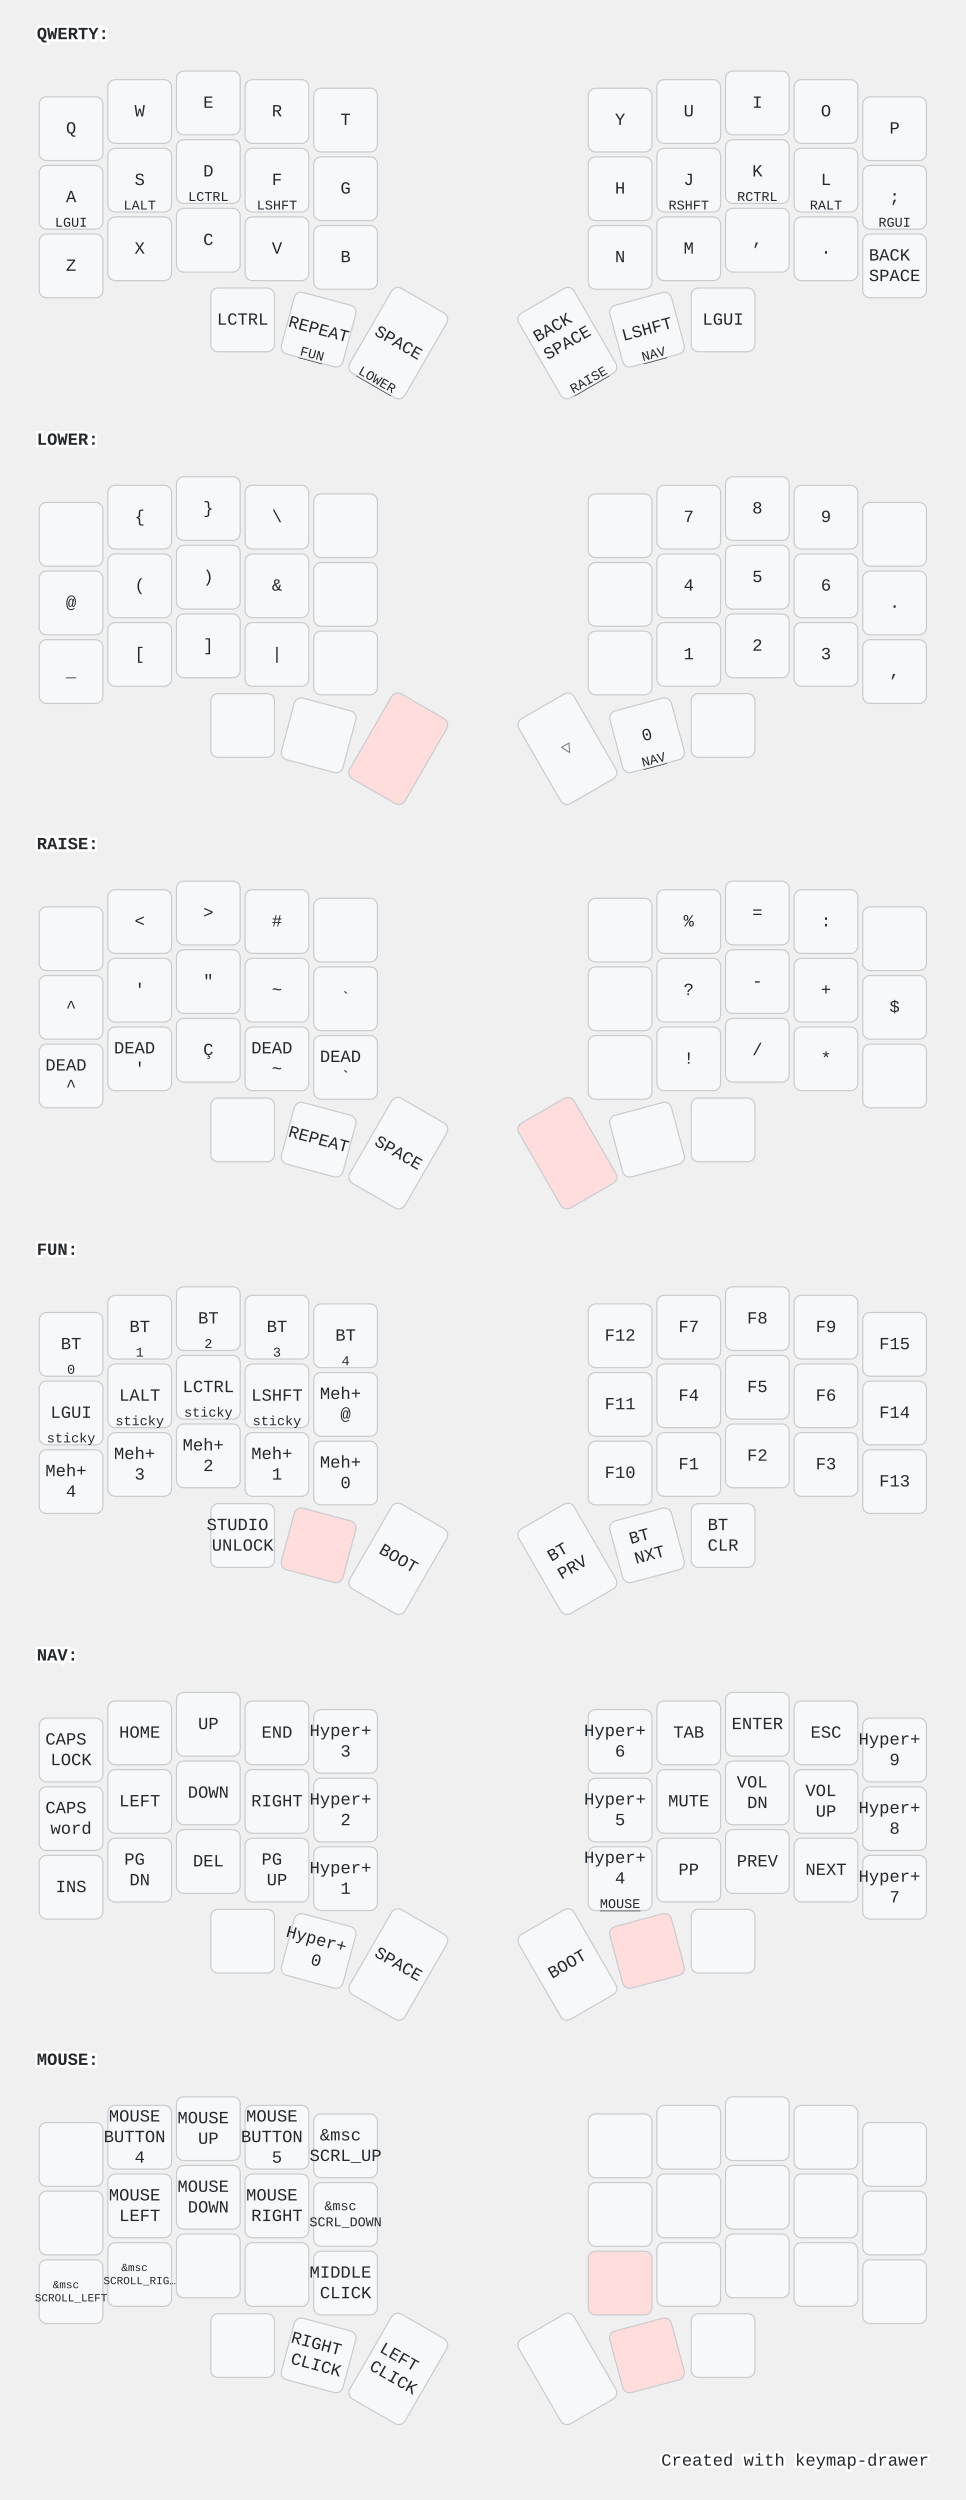
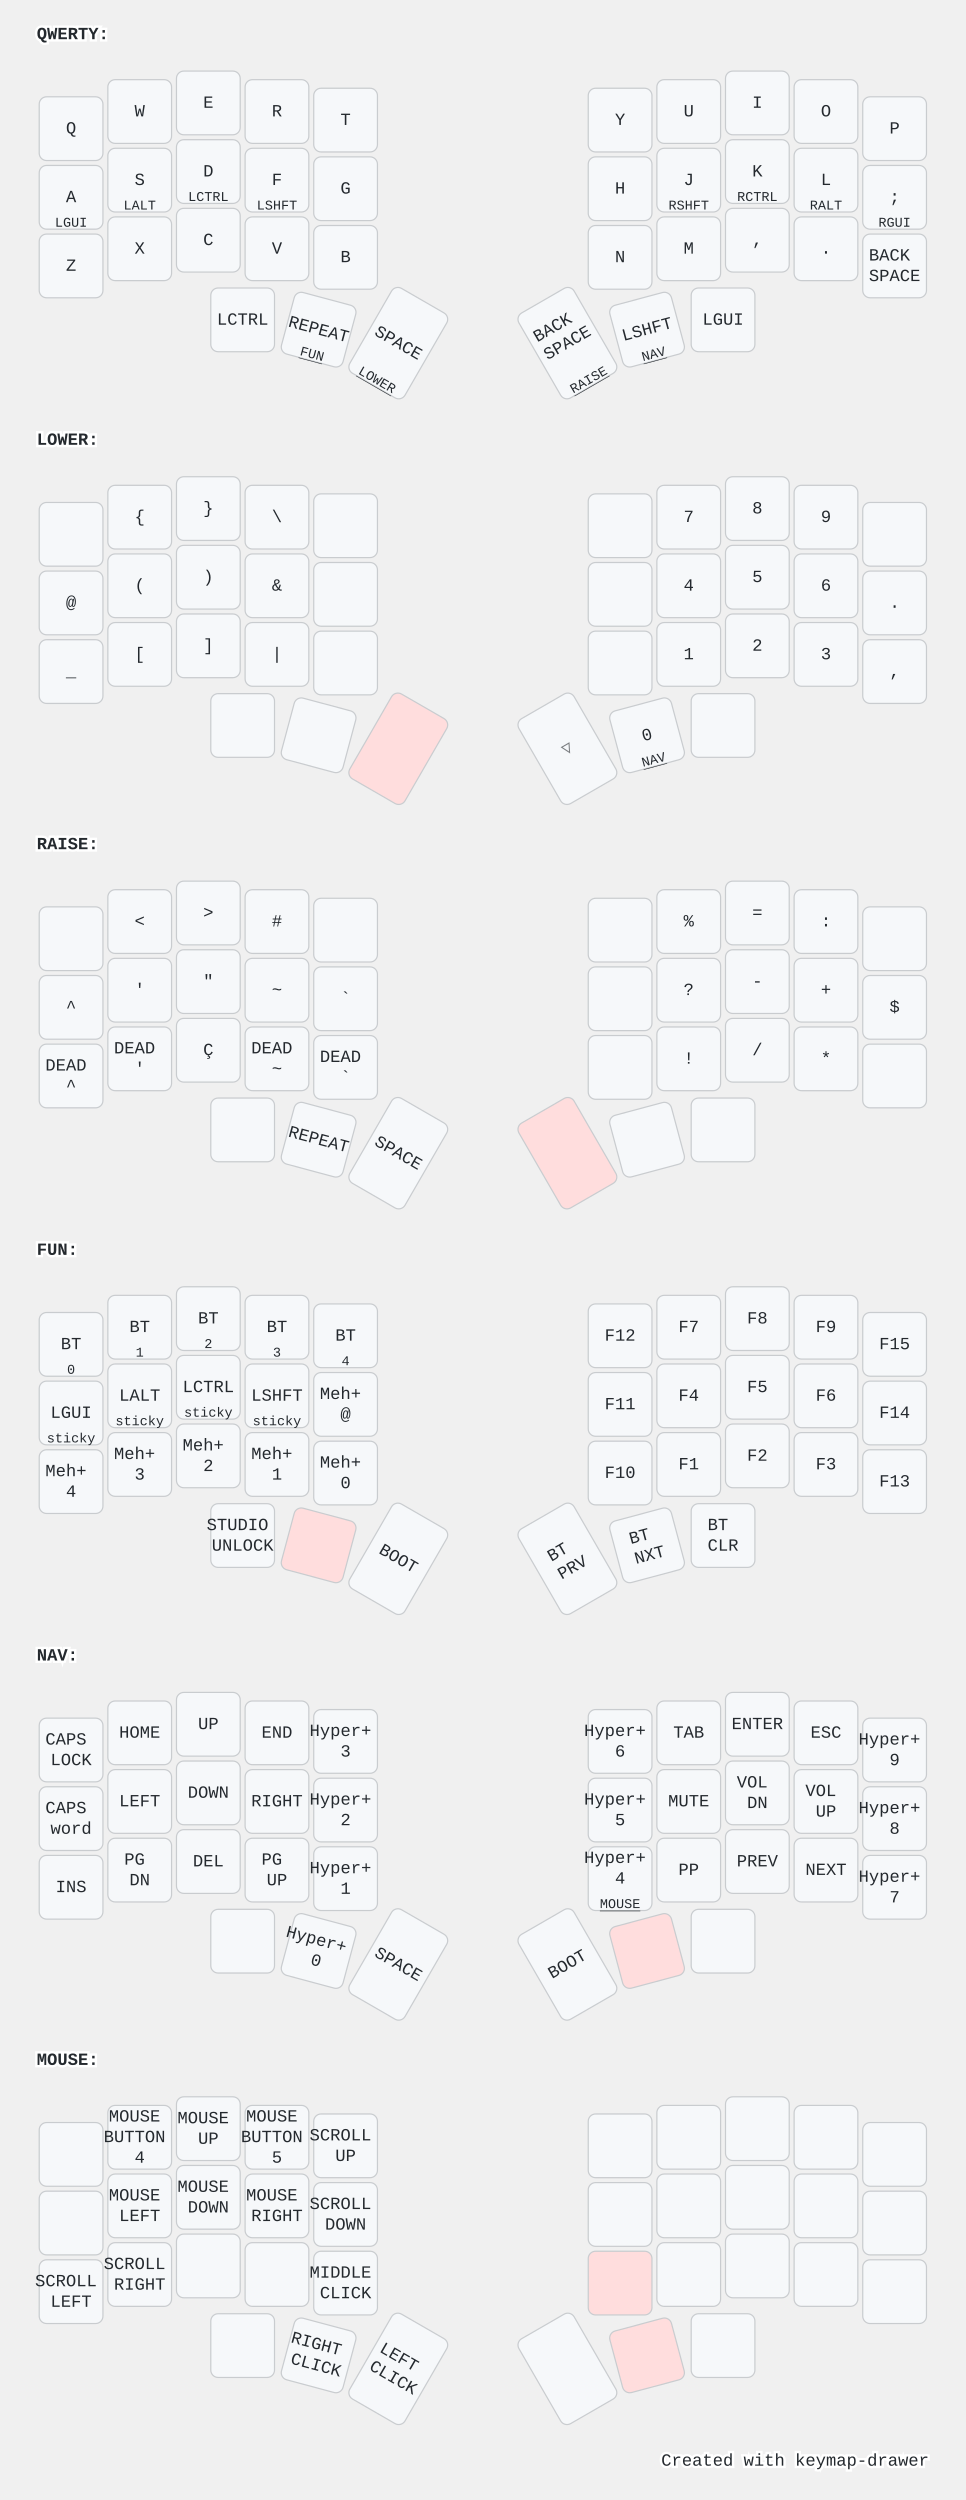
<svg xmlns="http://www.w3.org/2000/svg" width="788" height="2040" viewBox="0 0 788 2040" class="keymap">
  <style>/* inherit to force styles through use tags */
svg path {
    fill: inherit;
}

/* font and background color specifications */
svg.keymap {
    font-family: SFMono-Regular,Consolas,Liberation Mono,Menlo,monospace;
    font-size: 14px;
    font-kerning: normal;
    text-rendering: optimizeLegibility;
    fill: #24292e;
}

/* default key styling */
rect.key {
    fill: #f6f8fa;
}

rect.key, rect.combo {
    stroke: #c9cccf;
    stroke-width: 1;
}

/* default key side styling, only used is draw_key_sides is set */
rect.side {
    filter: brightness(90%);
}

/* color accent for combo boxes */
rect.combo, rect.combo-separate {
    fill: #cdf;
}

/* color accent for held keys */
rect.held, rect.combo.held {
    fill: #fdd;
}

/* color accent for ghost (optional) keys */
rect.ghost, rect.combo.ghost {
    stroke-dasharray: 4, 4;
    stroke-width: 2;
}

text {
    text-anchor: middle;
    dominant-baseline: middle;
}

/* styling for layer labels */
text.label {
    font-weight: bold;
    text-anchor: start;
    stroke: white;
    stroke-width: 4;
    paint-order: stroke;
}

/* styling for optional footer */
text.footer {
    text-anchor: end;
    dominant-baseline: auto;
    stroke: white;
    stroke-width: 4;
    paint-order: stroke;
}

/* styling for combo tap, and key non-tap label text */
text.combo, text.hold, text.shifted, text.left, text.right {
    font-size: 11px;
}

text.hold {
    text-anchor: middle;
    dominant-baseline: auto;
}

text.shifted {
    text-anchor: middle;
    dominant-baseline: hanging;
}

text.left {
    text-anchor: start;
}

text.right {
    text-anchor: end;
}

text.layer-activator {
    text-decoration: underline;
}

/* styling for hold/shifted label text in combo box */
text.combo.hold, text.combo.shifted, text.combo.left, text.combo.right {
    font-size: 8px;
}

/* lighter symbol for transparent keys */
text.trans {
    fill: #7b7e81;
}

/* styling for combo dendrons */
path.combo {
    stroke-width: 1;
    stroke: gray;
    fill: none;
}

/* Start Tabler Icons Cleanup */
/* cannot use height/width with glyphs */
.icon-tabler &gt; path {
    fill: inherit;
    stroke: inherit;
    stroke-width: 2;
}
/* hide tabler's default box */
.icon-tabler &gt; path[stroke="none"][fill="none"] {
    visibility: hidden;
}
/* End Tabler Icons Cleanup */

@media (prefers-color-scheme: dark) {
svg.keymap { fill: #d1d6db; }
rect.key { fill: #3f4750; }
rect.key, rect.combo { stroke: #60666c; }
rect.combo, rect.combo-separate { fill: #1f3d7a; }
rect.held, rect.combo.held { fill: #854747; }
text.label, text.footer { stroke: black; }
text.trans { fill: #7e8184; }
path.combo { stroke: #7f7f7f; }

}</style>
  <g transform="translate(30, 0)" class="layer-QWERTY">
    <text x="0" y="28" class="label" id="QWERTY">QWERTY:</text>
    <g transform="translate(0, 56)">
      <g transform="translate(28, 49)" class="key keypos-0">
        <rect rx="6" ry="6" x="-26" y="-26" width="52" height="52" class="key" />
        <text x="0" y="0" class="key tap">Q</text>
      </g>
      <g transform="translate(84, 35)" class="key keypos-1">
        <rect rx="6" ry="6" x="-26" y="-26" width="52" height="52" class="key" />
        <text x="0" y="0" class="key tap">W</text>
      </g>
      <g transform="translate(140, 28)" class="key keypos-2">
        <rect rx="6" ry="6" x="-26" y="-26" width="52" height="52" class="key" />
        <text x="0" y="0" class="key tap">E</text>
      </g>
      <g transform="translate(196, 35)" class="key keypos-3">
        <rect rx="6" ry="6" x="-26" y="-26" width="52" height="52" class="key" />
        <text x="0" y="0" class="key tap">R</text>
      </g>
      <g transform="translate(252, 42)" class="key keypos-4">
        <rect rx="6" ry="6" x="-26" y="-26" width="52" height="52" class="key" />
        <text x="0" y="0" class="key tap">T</text>
      </g>
      <g transform="translate(476, 42)" class="key keypos-5">
        <rect rx="6" ry="6" x="-26" y="-26" width="52" height="52" class="key" />
        <text x="0" y="0" class="key tap">Y</text>
      </g>
      <g transform="translate(532, 35)" class="key keypos-6">
        <rect rx="6" ry="6" x="-26" y="-26" width="52" height="52" class="key" />
        <text x="0" y="0" class="key tap">U</text>
      </g>
      <g transform="translate(588, 28)" class="key keypos-7">
        <rect rx="6" ry="6" x="-26" y="-26" width="52" height="52" class="key" />
        <text x="0" y="0" class="key tap">I</text>
      </g>
      <g transform="translate(644, 35)" class="key keypos-8">
        <rect rx="6" ry="6" x="-26" y="-26" width="52" height="52" class="key" />
        <text x="0" y="0" class="key tap">O</text>
      </g>
      <g transform="translate(700, 49)" class="key keypos-9">
        <rect rx="6" ry="6" x="-26" y="-26" width="52" height="52" class="key" />
        <text x="0" y="0" class="key tap">P</text>
      </g>
      <g transform="translate(28, 105)" class="key keypos-10">
        <rect rx="6" ry="6" x="-26" y="-26" width="52" height="52" class="key" />
        <text x="0" y="0" class="key tap">A</text>
        <text x="0" y="24" class="key hold">LGUI</text>
      </g>
      <g transform="translate(84, 91)" class="key keypos-11">
        <rect rx="6" ry="6" x="-26" y="-26" width="52" height="52" class="key" />
        <text x="0" y="0" class="key tap">S</text>
        <text x="0" y="24" class="key hold">LALT</text>
      </g>
      <g transform="translate(140, 84)" class="key keypos-12">
        <rect rx="6" ry="6" x="-26" y="-26" width="52" height="52" class="key" />
        <text x="0" y="0" class="key tap">D</text>
        <text x="0" y="24" class="key hold">LCTRL</text>
      </g>
      <g transform="translate(196, 91)" class="key keypos-13">
        <rect rx="6" ry="6" x="-26" y="-26" width="52" height="52" class="key" />
        <text x="0" y="0" class="key tap">F</text>
        <text x="0" y="24" class="key hold">LSHFT</text>
      </g>
      <g transform="translate(252, 98)" class="key keypos-14">
        <rect rx="6" ry="6" x="-26" y="-26" width="52" height="52" class="key" />
        <text x="0" y="0" class="key tap">G</text>
      </g>
      <g transform="translate(476, 98)" class="key keypos-15">
        <rect rx="6" ry="6" x="-26" y="-26" width="52" height="52" class="key" />
        <text x="0" y="0" class="key tap">H</text>
      </g>
      <g transform="translate(532, 91)" class="key keypos-16">
        <rect rx="6" ry="6" x="-26" y="-26" width="52" height="52" class="key" />
        <text x="0" y="0" class="key tap">J</text>
        <text x="0" y="24" class="key hold">RSHFT</text>
      </g>
      <g transform="translate(588, 84)" class="key keypos-17">
        <rect rx="6" ry="6" x="-26" y="-26" width="52" height="52" class="key" />
        <text x="0" y="0" class="key tap">K</text>
        <text x="0" y="24" class="key hold">RCTRL</text>
      </g>
      <g transform="translate(644, 91)" class="key keypos-18">
        <rect rx="6" ry="6" x="-26" y="-26" width="52" height="52" class="key" />
        <text x="0" y="0" class="key tap">L</text>
        <text x="0" y="24" class="key hold">RALT</text>
      </g>
      <g transform="translate(700, 105)" class="key keypos-19">
        <rect rx="6" ry="6" x="-26" y="-26" width="52" height="52" class="key" />
        <text x="0" y="0" class="key tap">;</text>
        <text x="0" y="24" class="key hold">RGUI</text>
      </g>
      <g transform="translate(28, 161)" class="key keypos-20">
        <rect rx="6" ry="6" x="-26" y="-26" width="52" height="52" class="key" />
        <text x="0" y="0" class="key tap">Z</text>
      </g>
      <g transform="translate(84, 147)" class="key keypos-21">
        <rect rx="6" ry="6" x="-26" y="-26" width="52" height="52" class="key" />
        <text x="0" y="0" class="key tap">X</text>
      </g>
      <g transform="translate(140, 140)" class="key keypos-22">
        <rect rx="6" ry="6" x="-26" y="-26" width="52" height="52" class="key" />
        <text x="0" y="0" class="key tap">C</text>
      </g>
      <g transform="translate(196, 147)" class="key keypos-23">
        <rect rx="6" ry="6" x="-26" y="-26" width="52" height="52" class="key" />
        <text x="0" y="0" class="key tap">V</text>
      </g>
      <g transform="translate(252, 154)" class="key keypos-24">
        <rect rx="6" ry="6" x="-26" y="-26" width="52" height="52" class="key" />
        <text x="0" y="0" class="key tap">B</text>
      </g>
      <g transform="translate(476, 154)" class="key keypos-25">
        <rect rx="6" ry="6" x="-26" y="-26" width="52" height="52" class="key" />
        <text x="0" y="0" class="key tap">N</text>
      </g>
      <g transform="translate(532, 147)" class="key keypos-26">
        <rect rx="6" ry="6" x="-26" y="-26" width="52" height="52" class="key" />
        <text x="0" y="0" class="key tap">M</text>
      </g>
      <g transform="translate(588, 140)" class="key keypos-27">
        <rect rx="6" ry="6" x="-26" y="-26" width="52" height="52" class="key" />
        <text x="0" y="0" class="key tap">,</text>
      </g>
      <g transform="translate(644, 147)" class="key keypos-28">
        <rect rx="6" ry="6" x="-26" y="-26" width="52" height="52" class="key" />
        <text x="0" y="0" class="key tap">.</text>
      </g>
      <g transform="translate(700, 161)" class="key keypos-29">
        <rect rx="6" ry="6" x="-26" y="-26" width="52" height="52" class="key" />
        <text x="0" y="0" class="key tap">
          <tspan x="0" dy="-0.6em">BACK</tspan>
          <tspan x="0" dy="1.2em">SPACE</tspan>
        </text>
      </g>
      <g transform="translate(168, 205)" class="key keypos-30">
        <rect rx="6" ry="6" x="-26" y="-26" width="52" height="52" class="key" />
        <text x="0" y="0" class="key tap">LCTRL</text>
      </g>
      <g transform="translate(230, 213) rotate(15.0)" class="key keypos-31">
        <rect rx="6" ry="6" x="-26" y="-26" width="52" height="52" class="key" />
        <text x="0" y="0" class="key tap">REPEAT</text>
        <a href="#FUN">
          <text x="0" y="24" class="key hold layer-activator">FUN</text>
        </a>
      </g>
      <g transform="translate(295, 224) rotate(30.0)" class="key keypos-32">
        <rect rx="6" ry="6" x="-26" y="-40" width="52" height="80" class="key" />
        <text x="0" y="0" class="key tap">SPACE</text>
        <a href="#LOWER">
          <text x="0" y="38" class="key hold layer-activator">LOWER</text>
        </a>
      </g>
      <g transform="translate(433, 224) rotate(-30.0)" class="key keypos-33">
        <rect rx="6" ry="6" x="-26" y="-40" width="52" height="80" class="key" />
        <text x="0" y="0" class="key tap">
          <tspan x="0" dy="-1.2em">BACK</tspan>
          <tspan x="0" dy="1.2em">SPACE</tspan>
        </text>
        <a href="#RAISE">
          <text x="0" y="38" class="key hold layer-activator">RAISE</text>
        </a>
      </g>
      <g transform="translate(498, 213) rotate(-15.0)" class="key keypos-34">
        <rect rx="6" ry="6" x="-26" y="-26" width="52" height="52" class="key" />
        <text x="0" y="0" class="key tap">LSHFT</text>
        <a href="#NAV">
          <text x="0" y="24" class="key hold layer-activator">NAV</text>
        </a>
      </g>
      <g transform="translate(560, 205)" class="key keypos-35">
        <rect rx="6" ry="6" x="-26" y="-26" width="52" height="52" class="key" />
        <text x="0" y="0" class="key tap">LGUI</text>
      </g>
    </g>
  </g>
  <g transform="translate(30, 331)" class="layer-LOWER">
    <text x="0" y="28" class="label" id="LOWER">LOWER:</text>
    <g transform="translate(0, 56)">
      <g transform="translate(28, 49)" class="key keypos-0">
        <rect rx="6" ry="6" x="-26" y="-26" width="52" height="52" class="key" />
      </g>
      <g transform="translate(84, 35)" class="key keypos-1">
        <rect rx="6" ry="6" x="-26" y="-26" width="52" height="52" class="key" />
        <text x="0" y="0" class="key tap">{</text>
      </g>
      <g transform="translate(140, 28)" class="key keypos-2">
        <rect rx="6" ry="6" x="-26" y="-26" width="52" height="52" class="key" />
        <text x="0" y="0" class="key tap">}</text>
      </g>
      <g transform="translate(196, 35)" class="key keypos-3">
        <rect rx="6" ry="6" x="-26" y="-26" width="52" height="52" class="key" />
        <text x="0" y="0" class="key tap">\</text>
      </g>
      <g transform="translate(252, 42)" class="key keypos-4">
        <rect rx="6" ry="6" x="-26" y="-26" width="52" height="52" class="key" />
      </g>
      <g transform="translate(476, 42)" class="key keypos-5">
        <rect rx="6" ry="6" x="-26" y="-26" width="52" height="52" class="key" />
      </g>
      <g transform="translate(532, 35)" class="key keypos-6">
        <rect rx="6" ry="6" x="-26" y="-26" width="52" height="52" class="key" />
        <text x="0" y="0" class="key tap">7</text>
      </g>
      <g transform="translate(588, 28)" class="key keypos-7">
        <rect rx="6" ry="6" x="-26" y="-26" width="52" height="52" class="key" />
        <text x="0" y="0" class="key tap">8</text>
      </g>
      <g transform="translate(644, 35)" class="key keypos-8">
        <rect rx="6" ry="6" x="-26" y="-26" width="52" height="52" class="key" />
        <text x="0" y="0" class="key tap">9</text>
      </g>
      <g transform="translate(700, 49)" class="key keypos-9">
        <rect rx="6" ry="6" x="-26" y="-26" width="52" height="52" class="key" />
      </g>
      <g transform="translate(28, 105)" class="key keypos-10">
        <rect rx="6" ry="6" x="-26" y="-26" width="52" height="52" class="key" />
        <text x="0" y="0" class="key tap">@</text>
      </g>
      <g transform="translate(84, 91)" class="key keypos-11">
        <rect rx="6" ry="6" x="-26" y="-26" width="52" height="52" class="key" />
        <text x="0" y="0" class="key tap">(</text>
      </g>
      <g transform="translate(140, 84)" class="key keypos-12">
        <rect rx="6" ry="6" x="-26" y="-26" width="52" height="52" class="key" />
        <text x="0" y="0" class="key tap">)</text>
      </g>
      <g transform="translate(196, 91)" class="key keypos-13">
        <rect rx="6" ry="6" x="-26" y="-26" width="52" height="52" class="key" />
        <text x="0" y="0" class="key tap">&amp;</text>
      </g>
      <g transform="translate(252, 98)" class="key keypos-14">
        <rect rx="6" ry="6" x="-26" y="-26" width="52" height="52" class="key" />
      </g>
      <g transform="translate(476, 98)" class="key keypos-15">
        <rect rx="6" ry="6" x="-26" y="-26" width="52" height="52" class="key" />
      </g>
      <g transform="translate(532, 91)" class="key keypos-16">
        <rect rx="6" ry="6" x="-26" y="-26" width="52" height="52" class="key" />
        <text x="0" y="0" class="key tap">4</text>
      </g>
      <g transform="translate(588, 84)" class="key keypos-17">
        <rect rx="6" ry="6" x="-26" y="-26" width="52" height="52" class="key" />
        <text x="0" y="0" class="key tap">5</text>
      </g>
      <g transform="translate(644, 91)" class="key keypos-18">
        <rect rx="6" ry="6" x="-26" y="-26" width="52" height="52" class="key" />
        <text x="0" y="0" class="key tap">6</text>
      </g>
      <g transform="translate(700, 105)" class="key keypos-19">
        <rect rx="6" ry="6" x="-26" y="-26" width="52" height="52" class="key" />
        <text x="0" y="0" class="key tap">.</text>
      </g>
      <g transform="translate(28, 161)" class="key keypos-20">
        <rect rx="6" ry="6" x="-26" y="-26" width="52" height="52" class="key" />
        <text x="0" y="0" class="key tap">_</text>
      </g>
      <g transform="translate(84, 147)" class="key keypos-21">
        <rect rx="6" ry="6" x="-26" y="-26" width="52" height="52" class="key" />
        <text x="0" y="0" class="key tap">[</text>
      </g>
      <g transform="translate(140, 140)" class="key keypos-22">
        <rect rx="6" ry="6" x="-26" y="-26" width="52" height="52" class="key" />
        <text x="0" y="0" class="key tap">]</text>
      </g>
      <g transform="translate(196, 147)" class="key keypos-23">
        <rect rx="6" ry="6" x="-26" y="-26" width="52" height="52" class="key" />
        <text x="0" y="0" class="key tap">|</text>
      </g>
      <g transform="translate(252, 154)" class="key keypos-24">
        <rect rx="6" ry="6" x="-26" y="-26" width="52" height="52" class="key" />
      </g>
      <g transform="translate(476, 154)" class="key keypos-25">
        <rect rx="6" ry="6" x="-26" y="-26" width="52" height="52" class="key" />
      </g>
      <g transform="translate(532, 147)" class="key keypos-26">
        <rect rx="6" ry="6" x="-26" y="-26" width="52" height="52" class="key" />
        <text x="0" y="0" class="key tap">1</text>
      </g>
      <g transform="translate(588, 140)" class="key keypos-27">
        <rect rx="6" ry="6" x="-26" y="-26" width="52" height="52" class="key" />
        <text x="0" y="0" class="key tap">2</text>
      </g>
      <g transform="translate(644, 147)" class="key keypos-28">
        <rect rx="6" ry="6" x="-26" y="-26" width="52" height="52" class="key" />
        <text x="0" y="0" class="key tap">3</text>
      </g>
      <g transform="translate(700, 161)" class="key keypos-29">
        <rect rx="6" ry="6" x="-26" y="-26" width="52" height="52" class="key" />
        <text x="0" y="0" class="key tap">,</text>
      </g>
      <g transform="translate(168, 205)" class="key keypos-30">
        <rect rx="6" ry="6" x="-26" y="-26" width="52" height="52" class="key" />
      </g>
      <g transform="translate(230, 213) rotate(15.0)" class="key keypos-31">
        <rect rx="6" ry="6" x="-26" y="-26" width="52" height="52" class="key" />
      </g>
      <g transform="translate(295, 224) rotate(30.0)" class="key held keypos-32">
        <rect rx="6" ry="6" x="-26" y="-40" width="52" height="80" class="key held" />
      </g>
      <g transform="translate(433, 224) rotate(-30.0)" class="key trans keypos-33">
        <rect rx="6" ry="6" x="-26" y="-40" width="52" height="80" class="key trans" />
        <text x="0" y="0" class="key trans tap">▽</text>
      </g>
      <g transform="translate(498, 213) rotate(-15.0)" class="key keypos-34">
        <rect rx="6" ry="6" x="-26" y="-26" width="52" height="52" class="key" />
        <text x="0" y="0" class="key tap">0</text>
        <a href="#NAV">
          <text x="0" y="24" class="key hold layer-activator">NAV</text>
        </a>
      </g>
      <g transform="translate(560, 205)" class="key keypos-35">
        <rect rx="6" ry="6" x="-26" y="-26" width="52" height="52" class="key" />
      </g>
    </g>
  </g>
  <g transform="translate(30, 661)" class="layer-RAISE">
    <text x="0" y="28" class="label" id="RAISE">RAISE:</text>
    <g transform="translate(0, 56)">
      <g transform="translate(28, 49)" class="key keypos-0">
        <rect rx="6" ry="6" x="-26" y="-26" width="52" height="52" class="key" />
      </g>
      <g transform="translate(84, 35)" class="key keypos-1">
        <rect rx="6" ry="6" x="-26" y="-26" width="52" height="52" class="key" />
        <text x="0" y="0" class="key tap">&lt;</text>
      </g>
      <g transform="translate(140, 28)" class="key keypos-2">
        <rect rx="6" ry="6" x="-26" y="-26" width="52" height="52" class="key" />
        <text x="0" y="0" class="key tap">&gt;</text>
      </g>
      <g transform="translate(196, 35)" class="key keypos-3">
        <rect rx="6" ry="6" x="-26" y="-26" width="52" height="52" class="key" />
        <text x="0" y="0" class="key tap">#</text>
      </g>
      <g transform="translate(252, 42)" class="key keypos-4">
        <rect rx="6" ry="6" x="-26" y="-26" width="52" height="52" class="key" />
      </g>
      <g transform="translate(476, 42)" class="key keypos-5">
        <rect rx="6" ry="6" x="-26" y="-26" width="52" height="52" class="key" />
      </g>
      <g transform="translate(532, 35)" class="key keypos-6">
        <rect rx="6" ry="6" x="-26" y="-26" width="52" height="52" class="key" />
        <text x="0" y="0" class="key tap">%</text>
      </g>
      <g transform="translate(588, 28)" class="key keypos-7">
        <rect rx="6" ry="6" x="-26" y="-26" width="52" height="52" class="key" />
        <text x="0" y="0" class="key tap">=</text>
      </g>
      <g transform="translate(644, 35)" class="key keypos-8">
        <rect rx="6" ry="6" x="-26" y="-26" width="52" height="52" class="key" />
        <text x="0" y="0" class="key tap">:</text>
      </g>
      <g transform="translate(700, 49)" class="key keypos-9">
        <rect rx="6" ry="6" x="-26" y="-26" width="52" height="52" class="key" />
      </g>
      <g transform="translate(28, 105)" class="key keypos-10">
        <rect rx="6" ry="6" x="-26" y="-26" width="52" height="52" class="key" />
        <text x="0" y="0" class="key tap">^</text>
      </g>
      <g transform="translate(84, 91)" class="key keypos-11">
        <rect rx="6" ry="6" x="-26" y="-26" width="52" height="52" class="key" />
        <text x="0" y="0" class="key tap">'</text>
      </g>
      <g transform="translate(140, 84)" class="key keypos-12">
        <rect rx="6" ry="6" x="-26" y="-26" width="52" height="52" class="key" />
        <text x="0" y="0" class="key tap">"</text>
      </g>
      <g transform="translate(196, 91)" class="key keypos-13">
        <rect rx="6" ry="6" x="-26" y="-26" width="52" height="52" class="key" />
        <text x="0" y="0" class="key tap">~</text>
      </g>
      <g transform="translate(252, 98)" class="key keypos-14">
        <rect rx="6" ry="6" x="-26" y="-26" width="52" height="52" class="key" />
        <text x="0" y="0" class="key tap">`</text>
      </g>
      <g transform="translate(476, 98)" class="key keypos-15">
        <rect rx="6" ry="6" x="-26" y="-26" width="52" height="52" class="key" />
      </g>
      <g transform="translate(532, 91)" class="key keypos-16">
        <rect rx="6" ry="6" x="-26" y="-26" width="52" height="52" class="key" />
        <text x="0" y="0" class="key tap">?</text>
      </g>
      <g transform="translate(588, 84)" class="key keypos-17">
        <rect rx="6" ry="6" x="-26" y="-26" width="52" height="52" class="key" />
        <text x="0" y="0" class="key tap">-</text>
      </g>
      <g transform="translate(644, 91)" class="key keypos-18">
        <rect rx="6" ry="6" x="-26" y="-26" width="52" height="52" class="key" />
        <text x="0" y="0" class="key tap">+</text>
      </g>
      <g transform="translate(700, 105)" class="key keypos-19">
        <rect rx="6" ry="6" x="-26" y="-26" width="52" height="52" class="key" />
        <text x="0" y="0" class="key tap">$</text>
      </g>
      <g transform="translate(28, 161)" class="key keypos-20">
        <rect rx="6" ry="6" x="-26" y="-26" width="52" height="52" class="key" />
        <text x="0" y="0" class="key tap">
          <tspan x="0" dy="-0.6em">DEAD</tspan>
          <tspan x="0" dy="1.2em">^</tspan>
        </text>
      </g>
      <g transform="translate(84, 147)" class="key keypos-21">
        <rect rx="6" ry="6" x="-26" y="-26" width="52" height="52" class="key" />
        <text x="0" y="0" class="key tap">
          <tspan x="0" dy="-0.6em">DEAD</tspan>
          <tspan x="0" dy="1.2em">'</tspan>
        </text>
      </g>
      <g transform="translate(140, 140)" class="key keypos-22">
        <rect rx="6" ry="6" x="-26" y="-26" width="52" height="52" class="key" />
        <text x="0" y="0" class="key tap">Ç</text>
      </g>
      <g transform="translate(196, 147)" class="key keypos-23">
        <rect rx="6" ry="6" x="-26" y="-26" width="52" height="52" class="key" />
        <text x="0" y="0" class="key tap">
          <tspan x="0" dy="-0.6em">DEAD</tspan>
          <tspan x="0" dy="1.2em">~</tspan>
        </text>
      </g>
      <g transform="translate(252, 154)" class="key keypos-24">
        <rect rx="6" ry="6" x="-26" y="-26" width="52" height="52" class="key" />
        <text x="0" y="0" class="key tap">
          <tspan x="0" dy="-0.6em">DEAD</tspan>
          <tspan x="0" dy="1.2em">`</tspan>
        </text>
      </g>
      <g transform="translate(476, 154)" class="key keypos-25">
        <rect rx="6" ry="6" x="-26" y="-26" width="52" height="52" class="key" />
      </g>
      <g transform="translate(532, 147)" class="key keypos-26">
        <rect rx="6" ry="6" x="-26" y="-26" width="52" height="52" class="key" />
        <text x="0" y="0" class="key tap">!</text>
      </g>
      <g transform="translate(588, 140)" class="key keypos-27">
        <rect rx="6" ry="6" x="-26" y="-26" width="52" height="52" class="key" />
        <text x="0" y="0" class="key tap">/</text>
      </g>
      <g transform="translate(644, 147)" class="key keypos-28">
        <rect rx="6" ry="6" x="-26" y="-26" width="52" height="52" class="key" />
        <text x="0" y="0" class="key tap">*</text>
      </g>
      <g transform="translate(700, 161)" class="key keypos-29">
        <rect rx="6" ry="6" x="-26" y="-26" width="52" height="52" class="key" />
      </g>
      <g transform="translate(168, 205)" class="key keypos-30">
        <rect rx="6" ry="6" x="-26" y="-26" width="52" height="52" class="key" />
      </g>
      <g transform="translate(230, 213) rotate(15.0)" class="key keypos-31">
        <rect rx="6" ry="6" x="-26" y="-26" width="52" height="52" class="key" />
        <text x="0" y="0" class="key tap">REPEAT</text>
      </g>
      <g transform="translate(295, 224) rotate(30.0)" class="key keypos-32">
        <rect rx="6" ry="6" x="-26" y="-40" width="52" height="80" class="key" />
        <text x="0" y="0" class="key tap">SPACE</text>
      </g>
      <g transform="translate(433, 224) rotate(-30.0)" class="key held keypos-33">
        <rect rx="6" ry="6" x="-26" y="-40" width="52" height="80" class="key held" />
      </g>
      <g transform="translate(498, 213) rotate(-15.0)" class="key keypos-34">
        <rect rx="6" ry="6" x="-26" y="-26" width="52" height="52" class="key" />
      </g>
      <g transform="translate(560, 205)" class="key keypos-35">
        <rect rx="6" ry="6" x="-26" y="-26" width="52" height="52" class="key" />
      </g>
    </g>
  </g>
  <g transform="translate(30, 992)" class="layer-FUN">
    <text x="0" y="28" class="label" id="FUN">FUN:</text>
    <g transform="translate(0, 56)">
      <g transform="translate(28, 49)" class="key keypos-0">
        <rect rx="6" ry="6" x="-26" y="-26" width="52" height="52" class="key" />
        <text x="0" y="0" class="key tap">BT</text>
        <text x="0" y="24" class="key hold">0</text>
      </g>
      <g transform="translate(84, 35)" class="key keypos-1">
        <rect rx="6" ry="6" x="-26" y="-26" width="52" height="52" class="key" />
        <text x="0" y="0" class="key tap">BT</text>
        <text x="0" y="24" class="key hold">1</text>
      </g>
      <g transform="translate(140, 28)" class="key keypos-2">
        <rect rx="6" ry="6" x="-26" y="-26" width="52" height="52" class="key" />
        <text x="0" y="0" class="key tap">BT</text>
        <text x="0" y="24" class="key hold">2</text>
      </g>
      <g transform="translate(196, 35)" class="key keypos-3">
        <rect rx="6" ry="6" x="-26" y="-26" width="52" height="52" class="key" />
        <text x="0" y="0" class="key tap">BT</text>
        <text x="0" y="24" class="key hold">3</text>
      </g>
      <g transform="translate(252, 42)" class="key keypos-4">
        <rect rx="6" ry="6" x="-26" y="-26" width="52" height="52" class="key" />
        <text x="0" y="0" class="key tap">BT</text>
        <text x="0" y="24" class="key hold">4</text>
      </g>
      <g transform="translate(476, 42)" class="key keypos-5">
        <rect rx="6" ry="6" x="-26" y="-26" width="52" height="52" class="key" />
        <text x="0" y="0" class="key tap">F12</text>
      </g>
      <g transform="translate(532, 35)" class="key keypos-6">
        <rect rx="6" ry="6" x="-26" y="-26" width="52" height="52" class="key" />
        <text x="0" y="0" class="key tap">F7</text>
      </g>
      <g transform="translate(588, 28)" class="key keypos-7">
        <rect rx="6" ry="6" x="-26" y="-26" width="52" height="52" class="key" />
        <text x="0" y="0" class="key tap">F8</text>
      </g>
      <g transform="translate(644, 35)" class="key keypos-8">
        <rect rx="6" ry="6" x="-26" y="-26" width="52" height="52" class="key" />
        <text x="0" y="0" class="key tap">F9</text>
      </g>
      <g transform="translate(700, 49)" class="key keypos-9">
        <rect rx="6" ry="6" x="-26" y="-26" width="52" height="52" class="key" />
        <text x="0" y="0" class="key tap">F15</text>
      </g>
      <g transform="translate(28, 105)" class="key keypos-10">
        <rect rx="6" ry="6" x="-26" y="-26" width="52" height="52" class="key" />
        <text x="0" y="0" class="key tap">LGUI</text>
        <text x="0" y="24" class="key hold">sticky</text>
      </g>
      <g transform="translate(84, 91)" class="key keypos-11">
        <rect rx="6" ry="6" x="-26" y="-26" width="52" height="52" class="key" />
        <text x="0" y="0" class="key tap">LALT</text>
        <text x="0" y="24" class="key hold">sticky</text>
      </g>
      <g transform="translate(140, 84)" class="key keypos-12">
        <rect rx="6" ry="6" x="-26" y="-26" width="52" height="52" class="key" />
        <text x="0" y="0" class="key tap">LCTRL</text>
        <text x="0" y="24" class="key hold">sticky</text>
      </g>
      <g transform="translate(196, 91)" class="key keypos-13">
        <rect rx="6" ry="6" x="-26" y="-26" width="52" height="52" class="key" />
        <text x="0" y="0" class="key tap">LSHFT</text>
        <text x="0" y="24" class="key hold">sticky</text>
      </g>
      <g transform="translate(252, 98)" class="key keypos-14">
        <rect rx="6" ry="6" x="-26" y="-26" width="52" height="52" class="key" />
        <text x="0" y="0" class="key tap">
          <tspan x="0" dy="-0.6em">Meh+</tspan>
          <tspan x="0" dy="1.2em">@</tspan>
        </text>
      </g>
      <g transform="translate(476, 98)" class="key keypos-15">
        <rect rx="6" ry="6" x="-26" y="-26" width="52" height="52" class="key" />
        <text x="0" y="0" class="key tap">F11</text>
      </g>
      <g transform="translate(532, 91)" class="key keypos-16">
        <rect rx="6" ry="6" x="-26" y="-26" width="52" height="52" class="key" />
        <text x="0" y="0" class="key tap">F4</text>
      </g>
      <g transform="translate(588, 84)" class="key keypos-17">
        <rect rx="6" ry="6" x="-26" y="-26" width="52" height="52" class="key" />
        <text x="0" y="0" class="key tap">F5</text>
      </g>
      <g transform="translate(644, 91)" class="key keypos-18">
        <rect rx="6" ry="6" x="-26" y="-26" width="52" height="52" class="key" />
        <text x="0" y="0" class="key tap">F6</text>
      </g>
      <g transform="translate(700, 105)" class="key keypos-19">
        <rect rx="6" ry="6" x="-26" y="-26" width="52" height="52" class="key" />
        <text x="0" y="0" class="key tap">F14</text>
      </g>
      <g transform="translate(28, 161)" class="key keypos-20">
        <rect rx="6" ry="6" x="-26" y="-26" width="52" height="52" class="key" />
        <text x="0" y="0" class="key tap">
          <tspan x="0" dy="-0.6em">Meh+</tspan>
          <tspan x="0" dy="1.2em">4</tspan>
        </text>
      </g>
      <g transform="translate(84, 147)" class="key keypos-21">
        <rect rx="6" ry="6" x="-26" y="-26" width="52" height="52" class="key" />
        <text x="0" y="0" class="key tap">
          <tspan x="0" dy="-0.6em">Meh+</tspan>
          <tspan x="0" dy="1.2em">3</tspan>
        </text>
      </g>
      <g transform="translate(140, 140)" class="key keypos-22">
        <rect rx="6" ry="6" x="-26" y="-26" width="52" height="52" class="key" />
        <text x="0" y="0" class="key tap">
          <tspan x="0" dy="-0.6em">Meh+</tspan>
          <tspan x="0" dy="1.2em">2</tspan>
        </text>
      </g>
      <g transform="translate(196, 147)" class="key keypos-23">
        <rect rx="6" ry="6" x="-26" y="-26" width="52" height="52" class="key" />
        <text x="0" y="0" class="key tap">
          <tspan x="0" dy="-0.6em">Meh+</tspan>
          <tspan x="0" dy="1.2em">1</tspan>
        </text>
      </g>
      <g transform="translate(252, 154)" class="key keypos-24">
        <rect rx="6" ry="6" x="-26" y="-26" width="52" height="52" class="key" />
        <text x="0" y="0" class="key tap">
          <tspan x="0" dy="-0.6em">Meh+</tspan>
          <tspan x="0" dy="1.2em">0</tspan>
        </text>
      </g>
      <g transform="translate(476, 154)" class="key keypos-25">
        <rect rx="6" ry="6" x="-26" y="-26" width="52" height="52" class="key" />
        <text x="0" y="0" class="key tap">F10</text>
      </g>
      <g transform="translate(532, 147)" class="key keypos-26">
        <rect rx="6" ry="6" x="-26" y="-26" width="52" height="52" class="key" />
        <text x="0" y="0" class="key tap">F1</text>
      </g>
      <g transform="translate(588, 140)" class="key keypos-27">
        <rect rx="6" ry="6" x="-26" y="-26" width="52" height="52" class="key" />
        <text x="0" y="0" class="key tap">F2</text>
      </g>
      <g transform="translate(644, 147)" class="key keypos-28">
        <rect rx="6" ry="6" x="-26" y="-26" width="52" height="52" class="key" />
        <text x="0" y="0" class="key tap">F3</text>
      </g>
      <g transform="translate(700, 161)" class="key keypos-29">
        <rect rx="6" ry="6" x="-26" y="-26" width="52" height="52" class="key" />
        <text x="0" y="0" class="key tap">F13</text>
      </g>
      <g transform="translate(168, 205)" class="key keypos-30">
        <rect rx="6" ry="6" x="-26" y="-26" width="52" height="52" class="key" />
        <text x="0" y="0" class="key tap">
          <tspan x="0" dy="-0.6em">STUDIO</tspan>
          <tspan x="0" dy="1.2em">UNLOCK</tspan>
        </text>
      </g>
      <g transform="translate(230, 213) rotate(15.0)" class="key held keypos-31">
        <rect rx="6" ry="6" x="-26" y="-26" width="52" height="52" class="key held" />
      </g>
      <g transform="translate(295, 224) rotate(30.0)" class="key keypos-32">
        <rect rx="6" ry="6" x="-26" y="-40" width="52" height="80" class="key" />
        <text x="0" y="0" class="key tap">BOOT</text>
      </g>
      <g transform="translate(433, 224) rotate(-30.0)" class="key keypos-33">
        <rect rx="6" ry="6" x="-26" y="-40" width="52" height="80" class="key" />
        <text x="0" y="0" class="key tap">
          <tspan x="0" dy="-0.6em">BT</tspan>
          <tspan x="0" dy="1.2em">PRV</tspan>
        </text>
      </g>
      <g transform="translate(498, 213) rotate(-15.0)" class="key keypos-34">
        <rect rx="6" ry="6" x="-26" y="-26" width="52" height="52" class="key" />
        <text x="0" y="0" class="key tap">
          <tspan x="0" dy="-0.6em">BT</tspan>
          <tspan x="0" dy="1.2em">NXT</tspan>
        </text>
      </g>
      <g transform="translate(560, 205)" class="key keypos-35">
        <rect rx="6" ry="6" x="-26" y="-26" width="52" height="52" class="key" />
        <text x="0" y="0" class="key tap">
          <tspan x="0" dy="-0.6em">BT</tspan>
          <tspan x="0" dy="1.2em">CLR</tspan>
        </text>
      </g>
    </g>
  </g>
  <g transform="translate(30, 1323)" class="layer-NAV">
    <text x="0" y="28" class="label" id="NAV">NAV:</text>
    <g transform="translate(0, 56)">
      <g transform="translate(28, 49)" class="key keypos-0">
        <rect rx="6" ry="6" x="-26" y="-26" width="52" height="52" class="key" />
        <text x="0" y="0" class="key tap">
          <tspan x="0" dy="-0.6em">CAPS</tspan>
          <tspan x="0" dy="1.2em">LOCK</tspan>
        </text>
      </g>
      <g transform="translate(84, 35)" class="key keypos-1">
        <rect rx="6" ry="6" x="-26" y="-26" width="52" height="52" class="key" />
        <text x="0" y="0" class="key tap">HOME</text>
      </g>
      <g transform="translate(140, 28)" class="key keypos-2">
        <rect rx="6" ry="6" x="-26" y="-26" width="52" height="52" class="key" />
        <text x="0" y="0" class="key tap">UP</text>
      </g>
      <g transform="translate(196, 35)" class="key keypos-3">
        <rect rx="6" ry="6" x="-26" y="-26" width="52" height="52" class="key" />
        <text x="0" y="0" class="key tap">END</text>
      </g>
      <g transform="translate(252, 42)" class="key keypos-4">
        <rect rx="6" ry="6" x="-26" y="-26" width="52" height="52" class="key" />
        <text x="0" y="0" class="key tap">
          <tspan x="0" dy="-0.6em">Hyper+</tspan>
          <tspan x="0" dy="1.2em">3</tspan>
        </text>
      </g>
      <g transform="translate(476, 42)" class="key keypos-5">
        <rect rx="6" ry="6" x="-26" y="-26" width="52" height="52" class="key" />
        <text x="0" y="0" class="key tap">
          <tspan x="0" dy="-0.6em">Hyper+</tspan>
          <tspan x="0" dy="1.2em">6</tspan>
        </text>
      </g>
      <g transform="translate(532, 35)" class="key keypos-6">
        <rect rx="6" ry="6" x="-26" y="-26" width="52" height="52" class="key" />
        <text x="0" y="0" class="key tap">TAB</text>
      </g>
      <g transform="translate(588, 28)" class="key keypos-7">
        <rect rx="6" ry="6" x="-26" y="-26" width="52" height="52" class="key" />
        <text x="0" y="0" class="key tap">ENTER</text>
      </g>
      <g transform="translate(644, 35)" class="key keypos-8">
        <rect rx="6" ry="6" x="-26" y="-26" width="52" height="52" class="key" />
        <text x="0" y="0" class="key tap">ESC</text>
      </g>
      <g transform="translate(700, 49)" class="key keypos-9">
        <rect rx="6" ry="6" x="-26" y="-26" width="52" height="52" class="key" />
        <text x="0" y="0" class="key tap">
          <tspan x="0" dy="-0.6em">Hyper+</tspan>
          <tspan x="0" dy="1.2em">9</tspan>
        </text>
      </g>
      <g transform="translate(28, 105)" class="key keypos-10">
        <rect rx="6" ry="6" x="-26" y="-26" width="52" height="52" class="key" />
        <text x="0" y="0" class="key tap">
          <tspan x="0" dy="-0.6em">CAPS</tspan>
          <tspan x="0" dy="1.2em">word</tspan>
        </text>
      </g>
      <g transform="translate(84, 91)" class="key keypos-11">
        <rect rx="6" ry="6" x="-26" y="-26" width="52" height="52" class="key" />
        <text x="0" y="0" class="key tap">LEFT</text>
      </g>
      <g transform="translate(140, 84)" class="key keypos-12">
        <rect rx="6" ry="6" x="-26" y="-26" width="52" height="52" class="key" />
        <text x="0" y="0" class="key tap">DOWN</text>
      </g>
      <g transform="translate(196, 91)" class="key keypos-13">
        <rect rx="6" ry="6" x="-26" y="-26" width="52" height="52" class="key" />
        <text x="0" y="0" class="key tap">RIGHT</text>
      </g>
      <g transform="translate(252, 98)" class="key keypos-14">
        <rect rx="6" ry="6" x="-26" y="-26" width="52" height="52" class="key" />
        <text x="0" y="0" class="key tap">
          <tspan x="0" dy="-0.6em">Hyper+</tspan>
          <tspan x="0" dy="1.2em">2</tspan>
        </text>
      </g>
      <g transform="translate(476, 98)" class="key keypos-15">
        <rect rx="6" ry="6" x="-26" y="-26" width="52" height="52" class="key" />
        <text x="0" y="0" class="key tap">
          <tspan x="0" dy="-0.6em">Hyper+</tspan>
          <tspan x="0" dy="1.2em">5</tspan>
        </text>
      </g>
      <g transform="translate(532, 91)" class="key keypos-16">
        <rect rx="6" ry="6" x="-26" y="-26" width="52" height="52" class="key" />
        <text x="0" y="0" class="key tap">MUTE</text>
      </g>
      <g transform="translate(588, 84)" class="key keypos-17">
        <rect rx="6" ry="6" x="-26" y="-26" width="52" height="52" class="key" />
        <text x="0" y="0" class="key tap">
          <tspan x="0" dy="-0.6em">VOL</tspan>
          <tspan x="0" dy="1.2em">DN</tspan>
        </text>
      </g>
      <g transform="translate(644, 91)" class="key keypos-18">
        <rect rx="6" ry="6" x="-26" y="-26" width="52" height="52" class="key" />
        <text x="0" y="0" class="key tap">
          <tspan x="0" dy="-0.6em">VOL</tspan>
          <tspan x="0" dy="1.2em">UP</tspan>
        </text>
      </g>
      <g transform="translate(700, 105)" class="key keypos-19">
        <rect rx="6" ry="6" x="-26" y="-26" width="52" height="52" class="key" />
        <text x="0" y="0" class="key tap">
          <tspan x="0" dy="-0.6em">Hyper+</tspan>
          <tspan x="0" dy="1.2em">8</tspan>
        </text>
      </g>
      <g transform="translate(28, 161)" class="key keypos-20">
        <rect rx="6" ry="6" x="-26" y="-26" width="52" height="52" class="key" />
        <text x="0" y="0" class="key tap">INS</text>
      </g>
      <g transform="translate(84, 147)" class="key keypos-21">
        <rect rx="6" ry="6" x="-26" y="-26" width="52" height="52" class="key" />
        <text x="0" y="0" class="key tap">
          <tspan x="0" dy="-0.6em">PG</tspan>
          <tspan x="0" dy="1.2em">DN</tspan>
        </text>
      </g>
      <g transform="translate(140, 140)" class="key keypos-22">
        <rect rx="6" ry="6" x="-26" y="-26" width="52" height="52" class="key" />
        <text x="0" y="0" class="key tap">DEL</text>
      </g>
      <g transform="translate(196, 147)" class="key keypos-23">
        <rect rx="6" ry="6" x="-26" y="-26" width="52" height="52" class="key" />
        <text x="0" y="0" class="key tap">
          <tspan x="0" dy="-0.6em">PG</tspan>
          <tspan x="0" dy="1.2em">UP</tspan>
        </text>
      </g>
      <g transform="translate(252, 154)" class="key keypos-24">
        <rect rx="6" ry="6" x="-26" y="-26" width="52" height="52" class="key" />
        <text x="0" y="0" class="key tap">
          <tspan x="0" dy="-0.6em">Hyper+</tspan>
          <tspan x="0" dy="1.2em">1</tspan>
        </text>
      </g>
      <g transform="translate(476, 154)" class="key keypos-25">
        <rect rx="6" ry="6" x="-26" y="-26" width="52" height="52" class="key" />
        <text x="0" y="0" class="key tap">
          <tspan x="0" dy="-1.2em">Hyper+</tspan>
          <tspan x="0" dy="1.2em">4</tspan>
        </text>
        <a href="#MOUSE">
          <text x="0" y="24" class="key hold layer-activator">MOUSE</text>
        </a>
      </g>
      <g transform="translate(532, 147)" class="key keypos-26">
        <rect rx="6" ry="6" x="-26" y="-26" width="52" height="52" class="key" />
        <text x="0" y="0" class="key tap">PP</text>
      </g>
      <g transform="translate(588, 140)" class="key keypos-27">
        <rect rx="6" ry="6" x="-26" y="-26" width="52" height="52" class="key" />
        <text x="0" y="0" class="key tap">PREV</text>
      </g>
      <g transform="translate(644, 147)" class="key keypos-28">
        <rect rx="6" ry="6" x="-26" y="-26" width="52" height="52" class="key" />
        <text x="0" y="0" class="key tap">NEXT</text>
      </g>
      <g transform="translate(700, 161)" class="key keypos-29">
        <rect rx="6" ry="6" x="-26" y="-26" width="52" height="52" class="key" />
        <text x="0" y="0" class="key tap">
          <tspan x="0" dy="-0.6em">Hyper+</tspan>
          <tspan x="0" dy="1.2em">7</tspan>
        </text>
      </g>
      <g transform="translate(168, 205)" class="key keypos-30">
        <rect rx="6" ry="6" x="-26" y="-26" width="52" height="52" class="key" />
      </g>
      <g transform="translate(230, 213) rotate(15.0)" class="key keypos-31">
        <rect rx="6" ry="6" x="-26" y="-26" width="52" height="52" class="key" />
        <text x="0" y="0" class="key tap">
          <tspan x="0" dy="-0.6em">Hyper+</tspan>
          <tspan x="0" dy="1.2em">0</tspan>
        </text>
      </g>
      <g transform="translate(295, 224) rotate(30.0)" class="key keypos-32">
        <rect rx="6" ry="6" x="-26" y="-40" width="52" height="80" class="key" />
        <text x="0" y="0" class="key tap">SPACE</text>
      </g>
      <g transform="translate(433, 224) rotate(-30.0)" class="key keypos-33">
        <rect rx="6" ry="6" x="-26" y="-40" width="52" height="80" class="key" />
        <text x="0" y="0" class="key tap">BOOT</text>
      </g>
      <g transform="translate(498, 213) rotate(-15.0)" class="key held keypos-34">
        <rect rx="6" ry="6" x="-26" y="-26" width="52" height="52" class="key held" />
      </g>
      <g transform="translate(560, 205)" class="key keypos-35">
        <rect rx="6" ry="6" x="-26" y="-26" width="52" height="52" class="key" />
      </g>
    </g>
  </g>
  <g transform="translate(30, 1653)" class="layer-MOUSE">
    <text x="0" y="28" class="label" id="MOUSE">MOUSE:</text>
    <g transform="translate(0, 56)">
      <g transform="translate(28, 49)" class="key keypos-0">
        <rect rx="6" ry="6" x="-26" y="-26" width="52" height="52" class="key" />
      </g>
      <g transform="translate(84, 35)" class="key keypos-1">
        <rect rx="6" ry="6" x="-26" y="-26" width="52" height="52" class="key" />
        <text x="0" y="0" class="key tap">
          <tspan x="0" dy="-1.2em">MOUSE</tspan>
          <tspan x="0" dy="1.2em">BUTTON</tspan>
          <tspan x="0" dy="1.2em">4</tspan>
        </text>
      </g>
      <g transform="translate(140, 28)" class="key keypos-2">
        <rect rx="6" ry="6" x="-26" y="-26" width="52" height="52" class="key" />
        <text x="0" y="0" class="key tap">
          <tspan x="0" dy="-0.6em">MOUSE</tspan>
          <tspan x="0" dy="1.2em">UP</tspan>
        </text>
      </g>
      <g transform="translate(196, 35)" class="key keypos-3">
        <rect rx="6" ry="6" x="-26" y="-26" width="52" height="52" class="key" />
        <text x="0" y="0" class="key tap">
          <tspan x="0" dy="-1.2em">MOUSE</tspan>
          <tspan x="0" dy="1.2em">BUTTON</tspan>
          <tspan x="0" dy="1.2em">5</tspan>
        </text>
      </g>
      <g transform="translate(252, 42)" class="key keypos-4">
        <rect rx="6" ry="6" x="-26" y="-26" width="52" height="52" class="key" />
        <text x="0" y="0" class="key tap">
-           <tspan x="0" dy="-0.6em">&amp;msc</tspan>
-           <tspan x="0" dy="1.2em">SCRL_UP</tspan>
+           <tspan x="0" dy="-0.6em">SCROLL</tspan>
+           <tspan x="0" dy="1.2em">UP</tspan>
        </text>
      </g>
      <g transform="translate(476, 42)" class="key keypos-5">
        <rect rx="6" ry="6" x="-26" y="-26" width="52" height="52" class="key" />
      </g>
      <g transform="translate(532, 35)" class="key keypos-6">
        <rect rx="6" ry="6" x="-26" y="-26" width="52" height="52" class="key" />
      </g>
      <g transform="translate(588, 28)" class="key keypos-7">
        <rect rx="6" ry="6" x="-26" y="-26" width="52" height="52" class="key" />
      </g>
      <g transform="translate(644, 35)" class="key keypos-8">
        <rect rx="6" ry="6" x="-26" y="-26" width="52" height="52" class="key" />
      </g>
      <g transform="translate(700, 49)" class="key keypos-9">
        <rect rx="6" ry="6" x="-26" y="-26" width="52" height="52" class="key" />
      </g>
      <g transform="translate(28, 105)" class="key keypos-10">
        <rect rx="6" ry="6" x="-26" y="-26" width="52" height="52" class="key" />
      </g>
      <g transform="translate(84, 91)" class="key keypos-11">
        <rect rx="6" ry="6" x="-26" y="-26" width="52" height="52" class="key" />
        <text x="0" y="0" class="key tap">
          <tspan x="0" dy="-0.6em">MOUSE</tspan>
          <tspan x="0" dy="1.2em">LEFT</tspan>
        </text>
      </g>
      <g transform="translate(140, 84)" class="key keypos-12">
        <rect rx="6" ry="6" x="-26" y="-26" width="52" height="52" class="key" />
        <text x="0" y="0" class="key tap">
          <tspan x="0" dy="-0.6em">MOUSE</tspan>
          <tspan x="0" dy="1.2em">DOWN</tspan>
        </text>
      </g>
      <g transform="translate(196, 91)" class="key keypos-13">
        <rect rx="6" ry="6" x="-26" y="-26" width="52" height="52" class="key" />
        <text x="0" y="0" class="key tap">
          <tspan x="0" dy="-0.6em">MOUSE</tspan>
          <tspan x="0" dy="1.2em">RIGHT</tspan>
        </text>
      </g>
      <g transform="translate(252, 98)" class="key keypos-14">
        <rect rx="6" ry="6" x="-26" y="-26" width="52" height="52" class="key" />
        <text x="0" y="0" class="key tap">
-           <tspan x="0" dy="-0.6em" style="font-size: 78%">&amp;msc</tspan>
-           <tspan x="0" dy="1.2em" style="font-size: 78%">SCRL_DOWN</tspan>
+           <tspan x="0" dy="-0.6em">SCROLL</tspan>
+           <tspan x="0" dy="1.2em">DOWN</tspan>
        </text>
      </g>
      <g transform="translate(476, 98)" class="key keypos-15">
        <rect rx="6" ry="6" x="-26" y="-26" width="52" height="52" class="key" />
      </g>
      <g transform="translate(532, 91)" class="key keypos-16">
        <rect rx="6" ry="6" x="-26" y="-26" width="52" height="52" class="key" />
      </g>
      <g transform="translate(588, 84)" class="key keypos-17">
        <rect rx="6" ry="6" x="-26" y="-26" width="52" height="52" class="key" />
      </g>
      <g transform="translate(644, 91)" class="key keypos-18">
        <rect rx="6" ry="6" x="-26" y="-26" width="52" height="52" class="key" />
      </g>
      <g transform="translate(700, 105)" class="key keypos-19">
        <rect rx="6" ry="6" x="-26" y="-26" width="52" height="52" class="key" />
      </g>
      <g transform="translate(28, 161)" class="key keypos-20">
        <rect rx="6" ry="6" x="-26" y="-26" width="52" height="52" class="key" />
        <text x="0" y="0" class="key tap">
-           <tspan x="0" dy="-0.6em" style="font-size: 64%">&amp;msc</tspan>
-           <tspan x="0" dy="1.2em" style="font-size: 64%">SCROLL_LEFT</tspan>
+           <tspan x="0" dy="-0.6em">SCROLL</tspan>
+           <tspan x="0" dy="1.2em">LEFT</tspan>
        </text>
      </g>
      <g transform="translate(84, 147)" class="key keypos-21">
        <rect rx="6" ry="6" x="-26" y="-26" width="52" height="52" class="key" />
        <text x="0" y="0" class="key tap">
-           <tspan x="0" dy="-0.6em" style="font-size: 64%">&amp;msc</tspan>
-           <tspan x="0" dy="1.2em" style="font-size: 64%">SCROLL_RIG…</tspan>
+           <tspan x="0" dy="-0.6em">SCROLL</tspan>
+           <tspan x="0" dy="1.2em">RIGHT</tspan>
        </text>
      </g>
      <g transform="translate(140, 140)" class="key keypos-22">
        <rect rx="6" ry="6" x="-26" y="-26" width="52" height="52" class="key" />
      </g>
      <g transform="translate(196, 147)" class="key keypos-23">
        <rect rx="6" ry="6" x="-26" y="-26" width="52" height="52" class="key" />
      </g>
      <g transform="translate(252, 154)" class="key keypos-24">
        <rect rx="6" ry="6" x="-26" y="-26" width="52" height="52" class="key" />
        <text x="0" y="0" class="key tap">
          <tspan x="0" dy="-0.6em">MIDDLE</tspan>
          <tspan x="0" dy="1.2em">CLICK</tspan>
        </text>
      </g>
      <g transform="translate(476, 154)" class="key held keypos-25">
        <rect rx="6" ry="6" x="-26" y="-26" width="52" height="52" class="key held" />
      </g>
      <g transform="translate(532, 147)" class="key keypos-26">
        <rect rx="6" ry="6" x="-26" y="-26" width="52" height="52" class="key" />
      </g>
      <g transform="translate(588, 140)" class="key keypos-27">
        <rect rx="6" ry="6" x="-26" y="-26" width="52" height="52" class="key" />
      </g>
      <g transform="translate(644, 147)" class="key keypos-28">
        <rect rx="6" ry="6" x="-26" y="-26" width="52" height="52" class="key" />
      </g>
      <g transform="translate(700, 161)" class="key keypos-29">
        <rect rx="6" ry="6" x="-26" y="-26" width="52" height="52" class="key" />
      </g>
      <g transform="translate(168, 205)" class="key keypos-30">
        <rect rx="6" ry="6" x="-26" y="-26" width="52" height="52" class="key" />
      </g>
      <g transform="translate(230, 213) rotate(15.0)" class="key keypos-31">
        <rect rx="6" ry="6" x="-26" y="-26" width="52" height="52" class="key" />
        <text x="0" y="0" class="key tap">
          <tspan x="0" dy="-0.6em">RIGHT</tspan>
          <tspan x="0" dy="1.2em">CLICK</tspan>
        </text>
      </g>
      <g transform="translate(295, 224) rotate(30.0)" class="key keypos-32">
        <rect rx="6" ry="6" x="-26" y="-40" width="52" height="80" class="key" />
        <text x="0" y="0" class="key tap">
          <tspan x="0" dy="-0.6em">LEFT</tspan>
          <tspan x="0" dy="1.2em">CLICK</tspan>
        </text>
      </g>
      <g transform="translate(433, 224) rotate(-30.0)" class="key keypos-33">
        <rect rx="6" ry="6" x="-26" y="-40" width="52" height="80" class="key" />
      </g>
      <g transform="translate(498, 213) rotate(-15.0)" class="key held keypos-34">
        <rect rx="6" ry="6" x="-26" y="-26" width="52" height="52" class="key held" />
      </g>
      <g transform="translate(560, 205)" class="key keypos-35">
        <rect rx="6" ry="6" x="-26" y="-26" width="52" height="52" class="key" />
      </g>
    </g>
  </g>
  <text x="758.0" y="2012.0" class="footer">Created with <a href="https://github.com/caksoylar/keymap-drawer">keymap-drawer</a>
  </text>
</svg>
